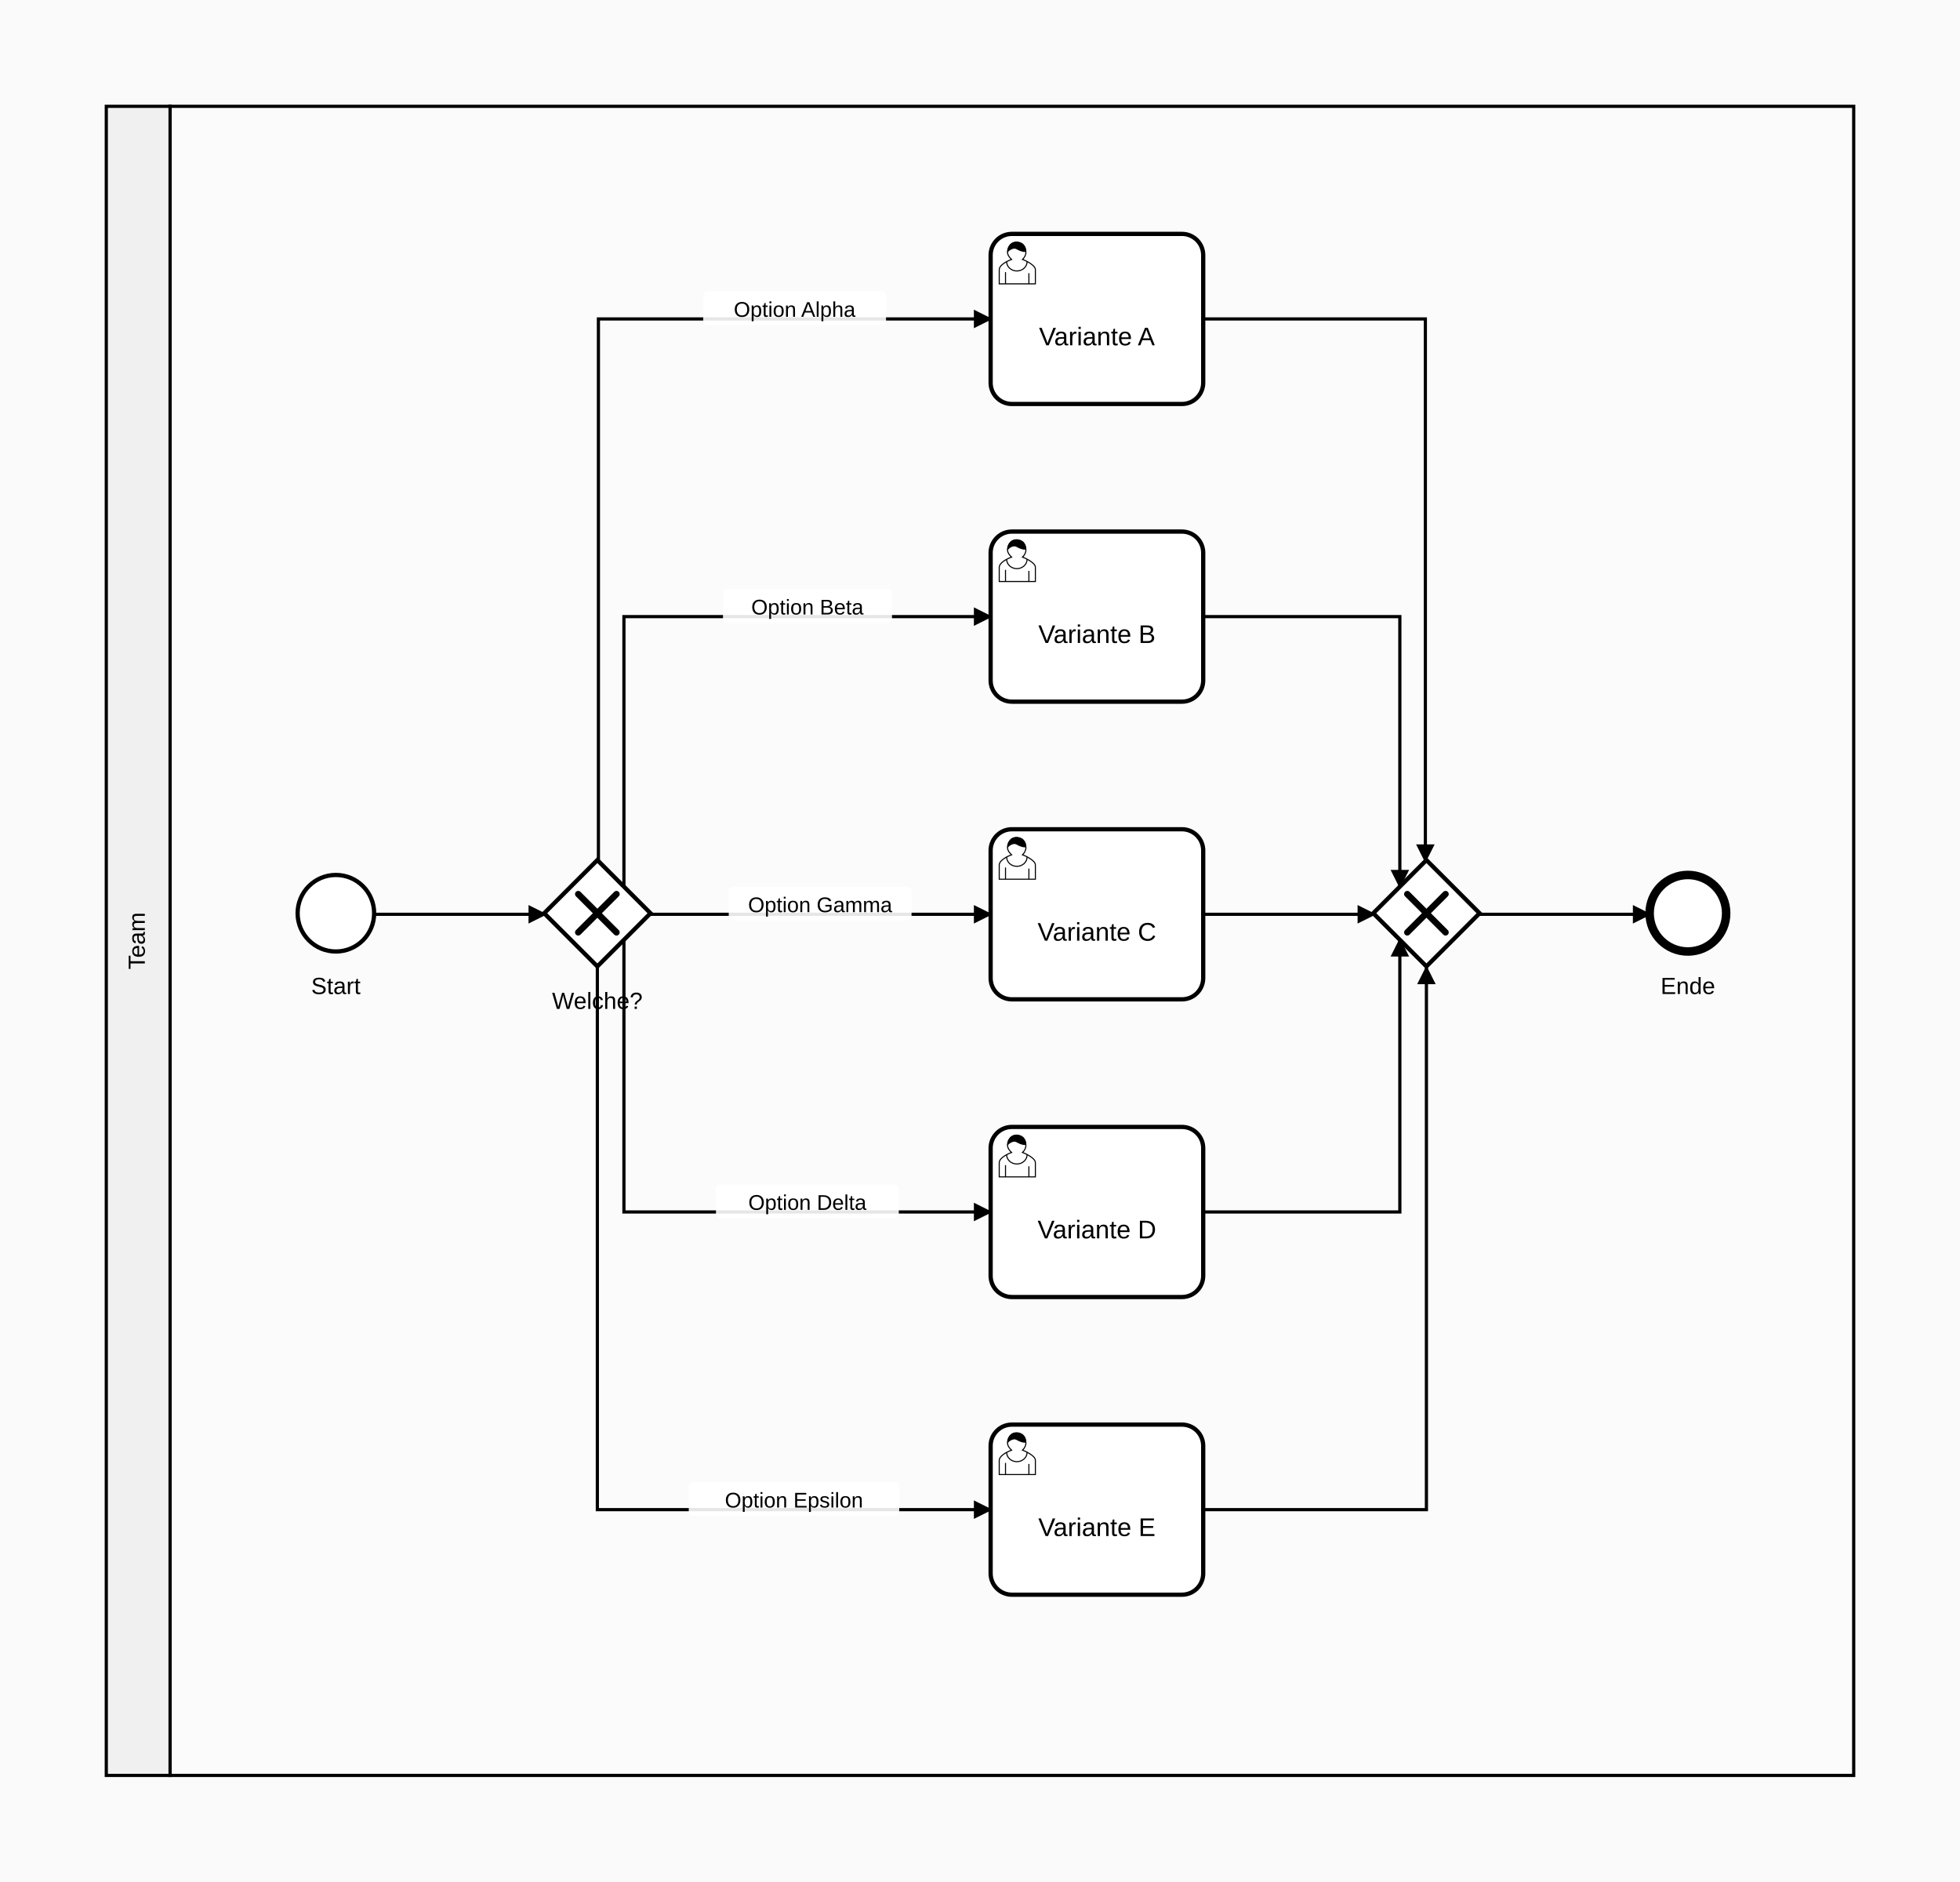
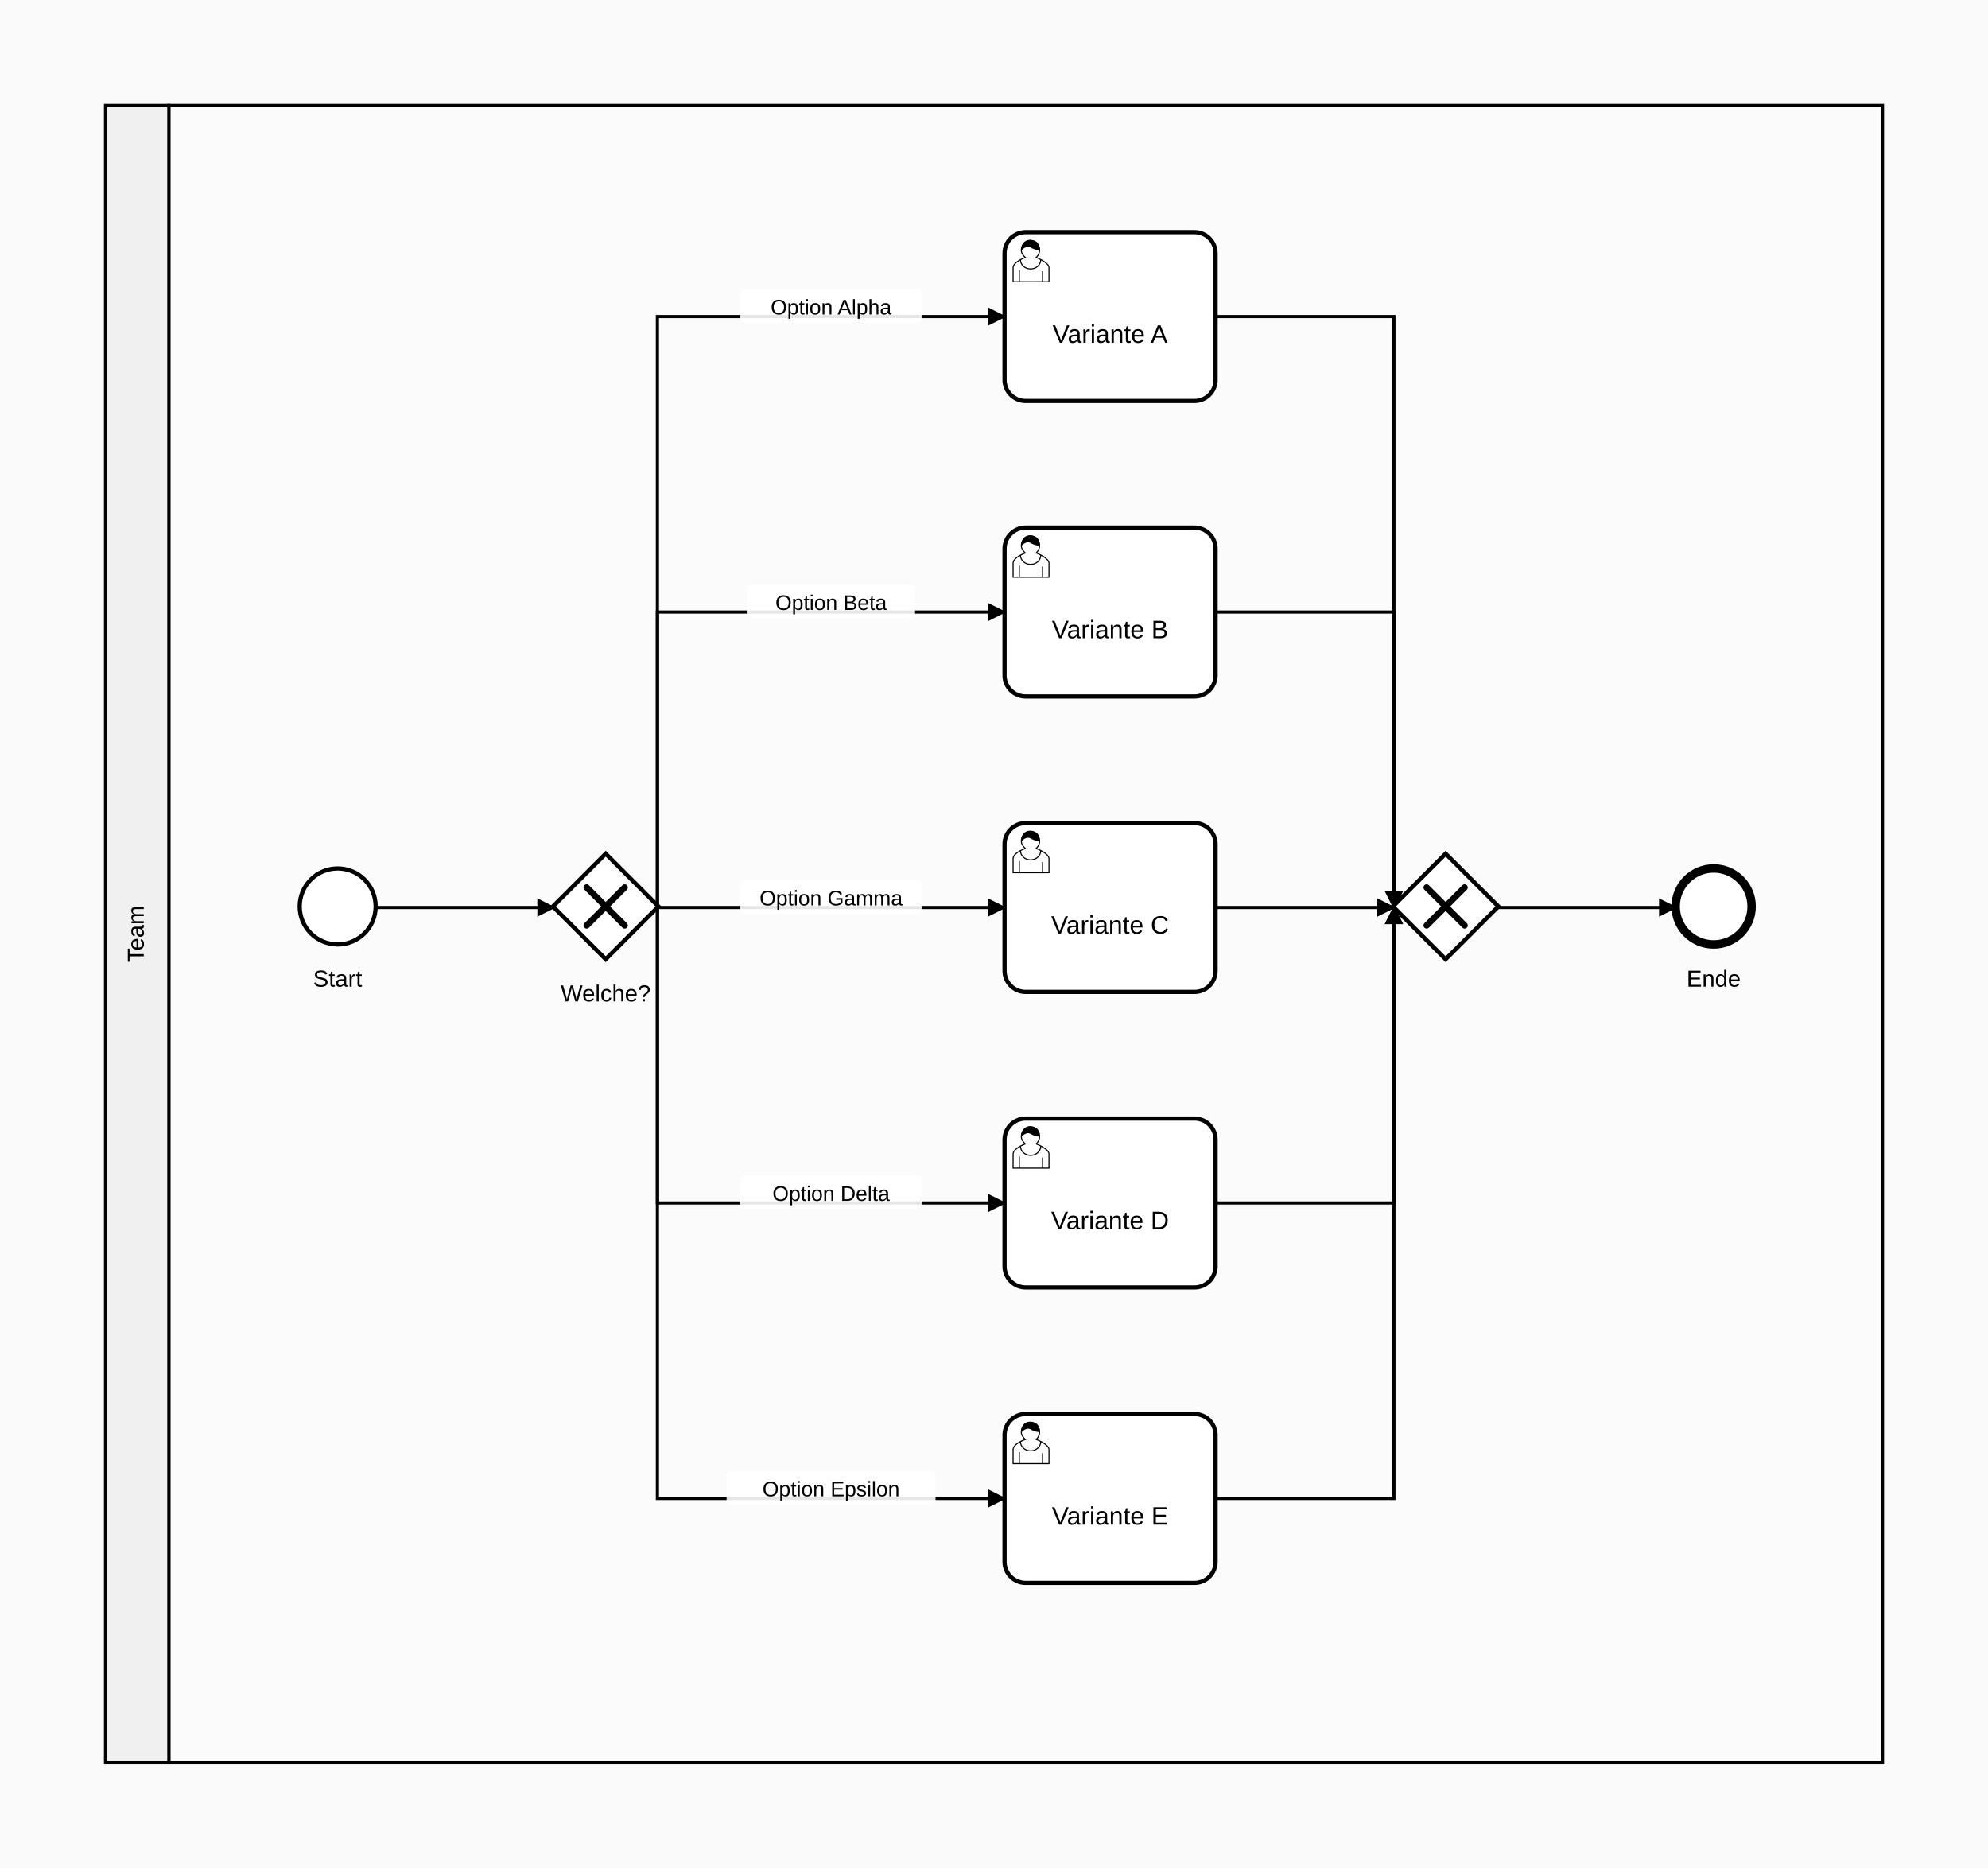
- <svg xmlns="http://www.w3.org/2000/svg" width="922" height="885" viewBox="0 0 922 885" font-family="Arial, sans-serif">
+ <svg xmlns="http://www.w3.org/2000/svg" width="942" height="885" viewBox="0 0 942 885" font-family="Arial, sans-serif">
  <defs>
    <marker id="seq-end" viewBox="0 0 20 20" refX="11" refY="10" markerWidth="10" markerHeight="10" orient="auto">
      <path d="M 1 5 L 11 10 L 1 15 Z" fill="#000000" stroke="#000000" stroke-width="1" />
    </marker>
    <marker id="seq-default-src" viewBox="0 0 20 20" refX="6" refY="10" markerWidth="10" markerHeight="10" orient="auto">
      <path d="M 6 3 L 10 17" stroke="#000000" stroke-width="1.5" />
    </marker>
    <marker id="seq-conditional-src" viewBox="0 0 20 20" refX="1" refY="10" markerWidth="12" markerHeight="12" orient="auto">
      <path d="M 1 10 L 8 6 L 15 10 L 8 14 Z" fill="#ffffff" stroke="#000000" stroke-width="1" />
    </marker>
    <marker id="msg-start" viewBox="0 0 20 20" refX="6" refY="6" markerWidth="20" markerHeight="20" orient="auto">
      <circle cx="6" cy="6" r="3.5" fill="#ffffff" stroke="#000000" stroke-width="1" />
    </marker>
    <marker id="msg-end" viewBox="0 0 20 20" refX="8.5" refY="5" markerWidth="20" markerHeight="20" orient="auto">
      <path d="m 1 5 l 0 -3 l 7 3 l -7 3 z" fill="#ffffff" stroke="#000000" stroke-width="1" stroke-linecap="butt" />
    </marker>
    <marker id="assoc-end" viewBox="0 0 20 20" refX="11" refY="10" markerWidth="10" markerHeight="10" orient="auto">
      <path d="M 1 5 L 11 10 L 1 15" fill="none" stroke="#000000" stroke-width="1.5" />
    </marker>
  </defs>
-   <rect width="922" height="885" fill="#fafafa" />
-   <rect x="80" y="50" width="792" height="785" fill="#ffffff" fill-opacity="0.25" stroke="#000000" stroke-width="1.5" />
+   <rect width="942" height="885" fill="#fafafa" />
+   <rect x="80" y="50" width="812" height="785" fill="#ffffff" fill-opacity="0.25" stroke="#000000" stroke-width="1.5" />
  <rect x="50" y="50" width="30" height="785" fill="#f0f0f0" stroke="#000000" stroke-width="1.5" />
  <text x="65" y="442.5" text-anchor="middle" dominant-baseline="middle" font-size="11" fill="#000000" transform="rotate(-90,65,442.5)">Team</text>
-   <path d="M 176 430 L 256.5 430" stroke="#000000" stroke-width="1.5" fill="none" marker-end="url(#seq-end)" />
-   <path d="M 281.5 405 L 281.5 150 L 466 150" stroke="#000000" stroke-width="1.5" fill="none" marker-end="url(#seq-end)" />
-   <rect x="330.8" y="137" width="86" height="16" rx="2" fill="white" fill-opacity="0.9" />
-   <text x="373.8" y="149" text-anchor="middle" font-size="10" fill="#000000">Option Alpha</text>
-   <path d="M 293.5 417 L 293.5 290 L 466 290" stroke="#000000" stroke-width="1.5" fill="none" marker-end="url(#seq-end)" />
-   <rect x="340.1" y="277" width="79.5" height="16" rx="2" fill="white" fill-opacity="0.9" />
-   <text x="379.8" y="289" text-anchor="middle" font-size="10" fill="#000000">Option Beta</text>
-   <path d="M 305.5 430 L 466 430" stroke="#000000" stroke-width="1.5" fill="none" marker-end="url(#seq-end)" />
-   <rect x="342.8" y="417" width="86" height="16" rx="2" fill="white" fill-opacity="0.9" />
-   <text x="385.8" y="429" text-anchor="middle" font-size="10" fill="#000000">Option Gamma</text>
-   <path d="M 293.5 442 L 293.5 570 L 466 570" stroke="#000000" stroke-width="1.5" fill="none" marker-end="url(#seq-end)" />
-   <rect x="336.8" y="557" width="86" height="16" rx="2" fill="white" fill-opacity="0.9" />
-   <text x="379.8" y="569" text-anchor="middle" font-size="10" fill="#000000">Option Delta</text>
-   <path d="M 281 454.5 L 281 710 L 466 710" stroke="#000000" stroke-width="1.5" fill="none" marker-end="url(#seq-end)" />
-   <rect x="324" y="697" width="99" height="16" rx="2" fill="white" fill-opacity="0.9" />
-   <text x="373.5" y="709" text-anchor="middle" font-size="10" fill="#000000">Option Epsilon</text>
-   <path d="M 566 150 L 670.5 150 L 670.5 405" stroke="#000000" stroke-width="1.5" fill="none" marker-end="url(#seq-end)" />
-   <path d="M 566 290 L 658.5 290 L 658.5 417" stroke="#000000" stroke-width="1.5" fill="none" marker-end="url(#seq-end)" />
-   <path d="M 566 430 L 646.5 430" stroke="#000000" stroke-width="1.5" fill="none" marker-end="url(#seq-end)" />
-   <path d="M 566 570 L 658.5 570 L 658.5 442" stroke="#000000" stroke-width="1.5" fill="none" marker-end="url(#seq-end)" />
-   <path d="M 566 710 L 671 710 L 671 455" stroke="#000000" stroke-width="1.5" fill="none" marker-end="url(#seq-end)" />
-   <path d="M 695.5 430 L 776 430" stroke="#000000" stroke-width="1.5" fill="none" marker-end="url(#seq-end)" />
-   <circle cx="158" cy="429.5" r="18" fill="#ffffff" fill-opacity="0.95" stroke="#000000" stroke-width="2" />
-   <text x="158" y="467.5" text-anchor="middle" font-size="11" fill="#000000">Start</text>
-   <polygon points="281,404.5 306,429.5 281,454.5 256,429.5" fill="#ffffff" fill-opacity="0.95" stroke="#000000" stroke-width="2" />
-   <line x1="272" y1="420.5" x2="290" y2="438.5" stroke="#000000" stroke-width="3" stroke-linecap="round" />
-   <line x1="290" y1="420.5" x2="272" y2="438.5" stroke="#000000" stroke-width="3" stroke-linecap="round" />
-   <text x="281" y="474.5" text-anchor="middle" font-size="11" fill="#000000">Welche?</text>
-   <rect x="466" y="110" width="100" height="80" rx="10" ry="10" fill="#ffffff" fill-opacity="0.95" stroke="#000000" stroke-width="2" />
+   <path d="M 178 430 L 262.5 430" stroke="#000000" stroke-width="1.5" fill="none" marker-end="url(#seq-end)" />
+   <path d="M 311.5 430 L 311.5 150 L 476 150" stroke="#000000" stroke-width="1.5" fill="none" marker-end="url(#seq-end)" />
+   <rect x="350.8" y="137" width="86" height="16" rx="2" fill="white" fill-opacity="0.9" />
+   <text x="393.8" y="149" text-anchor="middle" font-size="10" fill="#000000">Option Alpha</text>
+   <path d="M 311.5 430 L 311.5 290 L 476 290" stroke="#000000" stroke-width="1.5" fill="none" marker-end="url(#seq-end)" />
+   <rect x="354.1" y="277" width="79.5" height="16" rx="2" fill="white" fill-opacity="0.9" />
+   <text x="393.8" y="289" text-anchor="middle" font-size="10" fill="#000000">Option Beta</text>
+   <path d="M 311.5 430 L 476 430" stroke="#000000" stroke-width="1.5" fill="none" marker-end="url(#seq-end)" />
+   <rect x="350.8" y="417" width="86" height="16" rx="2" fill="white" fill-opacity="0.9" />
+   <text x="393.8" y="429" text-anchor="middle" font-size="10" fill="#000000">Option Gamma</text>
+   <path d="M 311.5 430 L 311.5 570 L 476 570" stroke="#000000" stroke-width="1.5" fill="none" marker-end="url(#seq-end)" />
+   <rect x="350.8" y="557" width="86" height="16" rx="2" fill="white" fill-opacity="0.9" />
+   <text x="393.8" y="569" text-anchor="middle" font-size="10" fill="#000000">Option Delta</text>
+   <path d="M 311.5 430 L 311.5 710 L 476 710" stroke="#000000" stroke-width="1.5" fill="none" marker-end="url(#seq-end)" />
+   <rect x="344.3" y="697" width="99" height="16" rx="2" fill="white" fill-opacity="0.9" />
+   <text x="393.8" y="709" text-anchor="middle" font-size="10" fill="#000000">Option Epsilon</text>
+   <path d="M 576 150 L 660.5 150 L 660.5 430" stroke="#000000" stroke-width="1.5" fill="none" marker-end="url(#seq-end)" />
+   <path d="M 576 290 L 660.5 290 L 660.5 430" stroke="#000000" stroke-width="1.5" fill="none" marker-end="url(#seq-end)" />
+   <path d="M 576 430 L 660.5 430" stroke="#000000" stroke-width="1.5" fill="none" marker-end="url(#seq-end)" />
+   <path d="M 576 570 L 660.5 570 L 660.5 430" stroke="#000000" stroke-width="1.5" fill="none" marker-end="url(#seq-end)" />
+   <path d="M 576 710 L 660.5 710 L 660.5 430" stroke="#000000" stroke-width="1.5" fill="none" marker-end="url(#seq-end)" />
+   <path d="M 709.5 430 L 794 430" stroke="#000000" stroke-width="1.5" fill="none" marker-end="url(#seq-end)" />
+   <circle cx="160" cy="429.5" r="18" fill="#ffffff" fill-opacity="0.95" stroke="#000000" stroke-width="2" />
+   <text x="160" y="467.5" text-anchor="middle" font-size="11" fill="#000000">Start</text>
+   <polygon points="287,404.5 312,429.5 287,454.5 262,429.5" fill="#ffffff" fill-opacity="0.95" stroke="#000000" stroke-width="2" />
+   <line x1="278" y1="420.5" x2="296" y2="438.5" stroke="#000000" stroke-width="3" stroke-linecap="round" />
+   <line x1="296" y1="420.5" x2="278" y2="438.5" stroke="#000000" stroke-width="3" stroke-linecap="round" />
+   <text x="287" y="474.5" text-anchor="middle" font-size="11" fill="#000000">Welche?</text>
+   <rect x="476" y="110" width="100" height="80" rx="10" ry="10" fill="#ffffff" fill-opacity="0.95" stroke="#000000" stroke-width="2" />
  <g>
-     <path d="m 481,122 c 0.909,-0.845 1.594,-2.049 1.594,-3.385 0,-2.554 -1.805,-4.622 -4.357,-4.622 -2.552,0 -4.288,2.068 -4.288,4.622 0,1.348 0.974,2.562 1.896,3.405 -0.529,0.187 -5.669,2.097 -5.794,4.756 v 6.718 h 17 v -6.718 c 0,-2.298 -5.528,-4.595 -6.051,-4.776 z m -8,6 l 0,5.5 m 11,0 l 0,-5" fill="#ffffff" stroke="#000000" stroke-width="0.5" />
-     <path d="m 483.162,123.009 c 0,2.447 -2.158,4.431 -4.821,4.431 -2.665,0 -4.822,-1.981 -4.822,-4.431" fill="none" stroke="#000000" stroke-width="0.5" />
-     <path d="m 474.1,118.2 c 0,0 2.251,-2.358 4.274,-1.177 2.024,1.181 4.221,1.537 4.124,0.965 -0.098,-0.57 -0.117,-3.791 -4.191,-4.136 -3.575,0.001 -4.208,3.367 -4.207,4.348 z" fill="#000000" stroke="#000000" stroke-width="0.5" />
+     <path d="m 491,122 c 0.909,-0.845 1.594,-2.049 1.594,-3.385 0,-2.554 -1.805,-4.622 -4.357,-4.622 -2.552,0 -4.288,2.068 -4.288,4.622 0,1.348 0.974,2.562 1.896,3.405 -0.529,0.187 -5.669,2.097 -5.794,4.756 v 6.718 h 17 v -6.718 c 0,-2.298 -5.528,-4.595 -6.051,-4.776 z m -8,6 l 0,5.5 m 11,0 l 0,-5" fill="#ffffff" stroke="#000000" stroke-width="0.5" />
+     <path d="m 493.162,123.009 c 0,2.447 -2.158,4.431 -4.821,4.431 -2.665,0 -4.822,-1.981 -4.822,-4.431" fill="none" stroke="#000000" stroke-width="0.5" />
+     <path d="m 484.1,118.2 c 0,0 2.251,-2.358 4.274,-1.177 2.024,1.181 4.221,1.537 4.124,0.965 -0.098,-0.57 -0.117,-3.791 -4.191,-4.136 -3.575,0.001 -4.208,3.367 -4.207,4.348 z" fill="#000000" stroke="#000000" stroke-width="0.5" />
  </g>
-   <text x="516" y="159" text-anchor="middle" dominant-baseline="middle" font-size="12" fill="#000000">Variante A</text>
-   <rect x="466" y="250" width="100" height="80" rx="10" ry="10" fill="#ffffff" fill-opacity="0.95" stroke="#000000" stroke-width="2" />
+   <text x="526" y="159" text-anchor="middle" dominant-baseline="middle" font-size="12" fill="#000000">Variante A</text>
+   <rect x="476" y="250" width="100" height="80" rx="10" ry="10" fill="#ffffff" fill-opacity="0.95" stroke="#000000" stroke-width="2" />
  <g>
-     <path d="m 481,262 c 0.909,-0.845 1.594,-2.049 1.594,-3.385 0,-2.554 -1.805,-4.622 -4.357,-4.622 -2.552,0 -4.288,2.068 -4.288,4.622 0,1.348 0.974,2.562 1.896,3.405 -0.529,0.187 -5.669,2.097 -5.794,4.756 v 6.718 h 17 v -6.718 c 0,-2.298 -5.528,-4.595 -6.051,-4.776 z m -8,6 l 0,5.5 m 11,0 l 0,-5" fill="#ffffff" stroke="#000000" stroke-width="0.5" />
-     <path d="m 483.162,263.009 c 0,2.447 -2.158,4.431 -4.821,4.431 -2.665,0 -4.822,-1.981 -4.822,-4.431" fill="none" stroke="#000000" stroke-width="0.5" />
-     <path d="m 474.1,258.2 c 0,0 2.251,-2.358 4.274,-1.177 2.024,1.181 4.221,1.537 4.124,0.965 -0.098,-0.57 -0.117,-3.791 -4.191,-4.136 -3.575,0.001 -4.208,3.367 -4.207,4.348 z" fill="#000000" stroke="#000000" stroke-width="0.5" />
+     <path d="m 491,262 c 0.909,-0.845 1.594,-2.049 1.594,-3.385 0,-2.554 -1.805,-4.622 -4.357,-4.622 -2.552,0 -4.288,2.068 -4.288,4.622 0,1.348 0.974,2.562 1.896,3.405 -0.529,0.187 -5.669,2.097 -5.794,4.756 v 6.718 h 17 v -6.718 c 0,-2.298 -5.528,-4.595 -6.051,-4.776 z m -8,6 l 0,5.5 m 11,0 l 0,-5" fill="#ffffff" stroke="#000000" stroke-width="0.5" />
+     <path d="m 493.162,263.009 c 0,2.447 -2.158,4.431 -4.821,4.431 -2.665,0 -4.822,-1.981 -4.822,-4.431" fill="none" stroke="#000000" stroke-width="0.5" />
+     <path d="m 484.1,258.2 c 0,0 2.251,-2.358 4.274,-1.177 2.024,1.181 4.221,1.537 4.124,0.965 -0.098,-0.57 -0.117,-3.791 -4.191,-4.136 -3.575,0.001 -4.208,3.367 -4.207,4.348 z" fill="#000000" stroke="#000000" stroke-width="0.5" />
  </g>
-   <text x="516" y="299" text-anchor="middle" dominant-baseline="middle" font-size="12" fill="#000000">Variante B</text>
-   <rect x="466" y="390" width="100" height="80" rx="10" ry="10" fill="#ffffff" fill-opacity="0.95" stroke="#000000" stroke-width="2" />
+   <text x="526" y="299" text-anchor="middle" dominant-baseline="middle" font-size="12" fill="#000000">Variante B</text>
+   <rect x="476" y="390" width="100" height="80" rx="10" ry="10" fill="#ffffff" fill-opacity="0.95" stroke="#000000" stroke-width="2" />
  <g>
-     <path d="m 481,402 c 0.909,-0.845 1.594,-2.049 1.594,-3.385 0,-2.554 -1.805,-4.622 -4.357,-4.622 -2.552,0 -4.288,2.068 -4.288,4.622 0,1.348 0.974,2.562 1.896,3.405 -0.529,0.187 -5.669,2.097 -5.794,4.756 v 6.718 h 17 v -6.718 c 0,-2.298 -5.528,-4.595 -6.051,-4.776 z m -8,6 l 0,5.5 m 11,0 l 0,-5" fill="#ffffff" stroke="#000000" stroke-width="0.5" />
-     <path d="m 483.162,403.009 c 0,2.447 -2.158,4.431 -4.821,4.431 -2.665,0 -4.822,-1.981 -4.822,-4.431" fill="none" stroke="#000000" stroke-width="0.5" />
-     <path d="m 474.1,398.2 c 0,0 2.251,-2.358 4.274,-1.177 2.024,1.181 4.221,1.537 4.124,0.965 -0.098,-0.57 -0.117,-3.791 -4.191,-4.136 -3.575,0.001 -4.208,3.367 -4.207,4.348 z" fill="#000000" stroke="#000000" stroke-width="0.5" />
+     <path d="m 491,402 c 0.909,-0.845 1.594,-2.049 1.594,-3.385 0,-2.554 -1.805,-4.622 -4.357,-4.622 -2.552,0 -4.288,2.068 -4.288,4.622 0,1.348 0.974,2.562 1.896,3.405 -0.529,0.187 -5.669,2.097 -5.794,4.756 v 6.718 h 17 v -6.718 c 0,-2.298 -5.528,-4.595 -6.051,-4.776 z m -8,6 l 0,5.5 m 11,0 l 0,-5" fill="#ffffff" stroke="#000000" stroke-width="0.5" />
+     <path d="m 493.162,403.009 c 0,2.447 -2.158,4.431 -4.821,4.431 -2.665,0 -4.822,-1.981 -4.822,-4.431" fill="none" stroke="#000000" stroke-width="0.5" />
+     <path d="m 484.1,398.2 c 0,0 2.251,-2.358 4.274,-1.177 2.024,1.181 4.221,1.537 4.124,0.965 -0.098,-0.57 -0.117,-3.791 -4.191,-4.136 -3.575,0.001 -4.208,3.367 -4.207,4.348 z" fill="#000000" stroke="#000000" stroke-width="0.5" />
  </g>
-   <text x="516" y="439" text-anchor="middle" dominant-baseline="middle" font-size="12" fill="#000000">Variante C</text>
-   <rect x="466" y="530" width="100" height="80" rx="10" ry="10" fill="#ffffff" fill-opacity="0.95" stroke="#000000" stroke-width="2" />
+   <text x="526" y="439" text-anchor="middle" dominant-baseline="middle" font-size="12" fill="#000000">Variante C</text>
+   <rect x="476" y="530" width="100" height="80" rx="10" ry="10" fill="#ffffff" fill-opacity="0.95" stroke="#000000" stroke-width="2" />
  <g>
-     <path d="m 481,542 c 0.909,-0.845 1.594,-2.049 1.594,-3.385 0,-2.554 -1.805,-4.622 -4.357,-4.622 -2.552,0 -4.288,2.068 -4.288,4.622 0,1.348 0.974,2.562 1.896,3.405 -0.529,0.187 -5.669,2.097 -5.794,4.756 v 6.718 h 17 v -6.718 c 0,-2.298 -5.528,-4.595 -6.051,-4.776 z m -8,6 l 0,5.5 m 11,0 l 0,-5" fill="#ffffff" stroke="#000000" stroke-width="0.5" />
-     <path d="m 483.162,543.009 c 0,2.447 -2.158,4.431 -4.821,4.431 -2.665,0 -4.822,-1.981 -4.822,-4.431" fill="none" stroke="#000000" stroke-width="0.5" />
-     <path d="m 474.1,538.2 c 0,0 2.251,-2.358 4.274,-1.177 2.024,1.181 4.221,1.537 4.124,0.965 -0.098,-0.57 -0.117,-3.791 -4.191,-4.136 -3.575,0.001 -4.208,3.367 -4.207,4.348 z" fill="#000000" stroke="#000000" stroke-width="0.5" />
+     <path d="m 491,542 c 0.909,-0.845 1.594,-2.049 1.594,-3.385 0,-2.554 -1.805,-4.622 -4.357,-4.622 -2.552,0 -4.288,2.068 -4.288,4.622 0,1.348 0.974,2.562 1.896,3.405 -0.529,0.187 -5.669,2.097 -5.794,4.756 v 6.718 h 17 v -6.718 c 0,-2.298 -5.528,-4.595 -6.051,-4.776 z m -8,6 l 0,5.5 m 11,0 l 0,-5" fill="#ffffff" stroke="#000000" stroke-width="0.5" />
+     <path d="m 493.162,543.009 c 0,2.447 -2.158,4.431 -4.821,4.431 -2.665,0 -4.822,-1.981 -4.822,-4.431" fill="none" stroke="#000000" stroke-width="0.5" />
+     <path d="m 484.1,538.2 c 0,0 2.251,-2.358 4.274,-1.177 2.024,1.181 4.221,1.537 4.124,0.965 -0.098,-0.57 -0.117,-3.791 -4.191,-4.136 -3.575,0.001 -4.208,3.367 -4.207,4.348 z" fill="#000000" stroke="#000000" stroke-width="0.5" />
  </g>
-   <text x="516" y="579" text-anchor="middle" dominant-baseline="middle" font-size="12" fill="#000000">Variante D</text>
-   <rect x="466" y="670" width="100" height="80" rx="10" ry="10" fill="#ffffff" fill-opacity="0.95" stroke="#000000" stroke-width="2" />
+   <text x="526" y="579" text-anchor="middle" dominant-baseline="middle" font-size="12" fill="#000000">Variante D</text>
+   <rect x="476" y="670" width="100" height="80" rx="10" ry="10" fill="#ffffff" fill-opacity="0.95" stroke="#000000" stroke-width="2" />
  <g>
-     <path d="m 481,682 c 0.909,-0.845 1.594,-2.049 1.594,-3.385 0,-2.554 -1.805,-4.622 -4.357,-4.622 -2.552,0 -4.288,2.068 -4.288,4.622 0,1.348 0.974,2.562 1.896,3.405 -0.529,0.187 -5.669,2.097 -5.794,4.756 v 6.718 h 17 v -6.718 c 0,-2.298 -5.528,-4.595 -6.051,-4.776 z m -8,6 l 0,5.5 m 11,0 l 0,-5" fill="#ffffff" stroke="#000000" stroke-width="0.5" />
-     <path d="m 483.162,683.009 c 0,2.447 -2.158,4.431 -4.821,4.431 -2.665,0 -4.822,-1.981 -4.822,-4.431" fill="none" stroke="#000000" stroke-width="0.5" />
-     <path d="m 474.1,678.2 c 0,0 2.251,-2.358 4.274,-1.177 2.024,1.181 4.221,1.537 4.124,0.965 -0.098,-0.57 -0.117,-3.791 -4.191,-4.136 -3.575,0.001 -4.208,3.367 -4.207,4.348 z" fill="#000000" stroke="#000000" stroke-width="0.5" />
+     <path d="m 491,682 c 0.909,-0.845 1.594,-2.049 1.594,-3.385 0,-2.554 -1.805,-4.622 -4.357,-4.622 -2.552,0 -4.288,2.068 -4.288,4.622 0,1.348 0.974,2.562 1.896,3.405 -0.529,0.187 -5.669,2.097 -5.794,4.756 v 6.718 h 17 v -6.718 c 0,-2.298 -5.528,-4.595 -6.051,-4.776 z m -8,6 l 0,5.5 m 11,0 l 0,-5" fill="#ffffff" stroke="#000000" stroke-width="0.5" />
+     <path d="m 493.162,683.009 c 0,2.447 -2.158,4.431 -4.821,4.431 -2.665,0 -4.822,-1.981 -4.822,-4.431" fill="none" stroke="#000000" stroke-width="0.5" />
+     <path d="m 484.1,678.2 c 0,0 2.251,-2.358 4.274,-1.177 2.024,1.181 4.221,1.537 4.124,0.965 -0.098,-0.57 -0.117,-3.791 -4.191,-4.136 -3.575,0.001 -4.208,3.367 -4.207,4.348 z" fill="#000000" stroke="#000000" stroke-width="0.5" />
  </g>
-   <text x="516" y="719" text-anchor="middle" dominant-baseline="middle" font-size="12" fill="#000000">Variante E</text>
-   <polygon points="671,404.5 696,429.5 671,454.5 646,429.5" fill="#ffffff" fill-opacity="0.95" stroke="#000000" stroke-width="2" />
-   <line x1="662" y1="420.5" x2="680" y2="438.5" stroke="#000000" stroke-width="3" stroke-linecap="round" />
-   <line x1="680" y1="420.5" x2="662" y2="438.5" stroke="#000000" stroke-width="3" stroke-linecap="round" />
-   <circle cx="794" cy="429.5" r="18" fill="#ffffff" fill-opacity="0.95" stroke="#000000" stroke-width="4" />
-   <text x="794" y="467.5" text-anchor="middle" font-size="11" fill="#000000">Ende</text>
+   <text x="526" y="719" text-anchor="middle" dominant-baseline="middle" font-size="12" fill="#000000">Variante E</text>
+   <polygon points="685,404.5 710,429.5 685,454.5 660,429.5" fill="#ffffff" fill-opacity="0.95" stroke="#000000" stroke-width="2" />
+   <line x1="676" y1="420.5" x2="694" y2="438.5" stroke="#000000" stroke-width="3" stroke-linecap="round" />
+   <line x1="694" y1="420.5" x2="676" y2="438.5" stroke="#000000" stroke-width="3" stroke-linecap="round" />
+   <circle cx="812" cy="429.5" r="18" fill="#ffffff" fill-opacity="0.95" stroke="#000000" stroke-width="4" />
+   <text x="812" y="467.5" text-anchor="middle" font-size="11" fill="#000000">Ende</text>
</svg>
